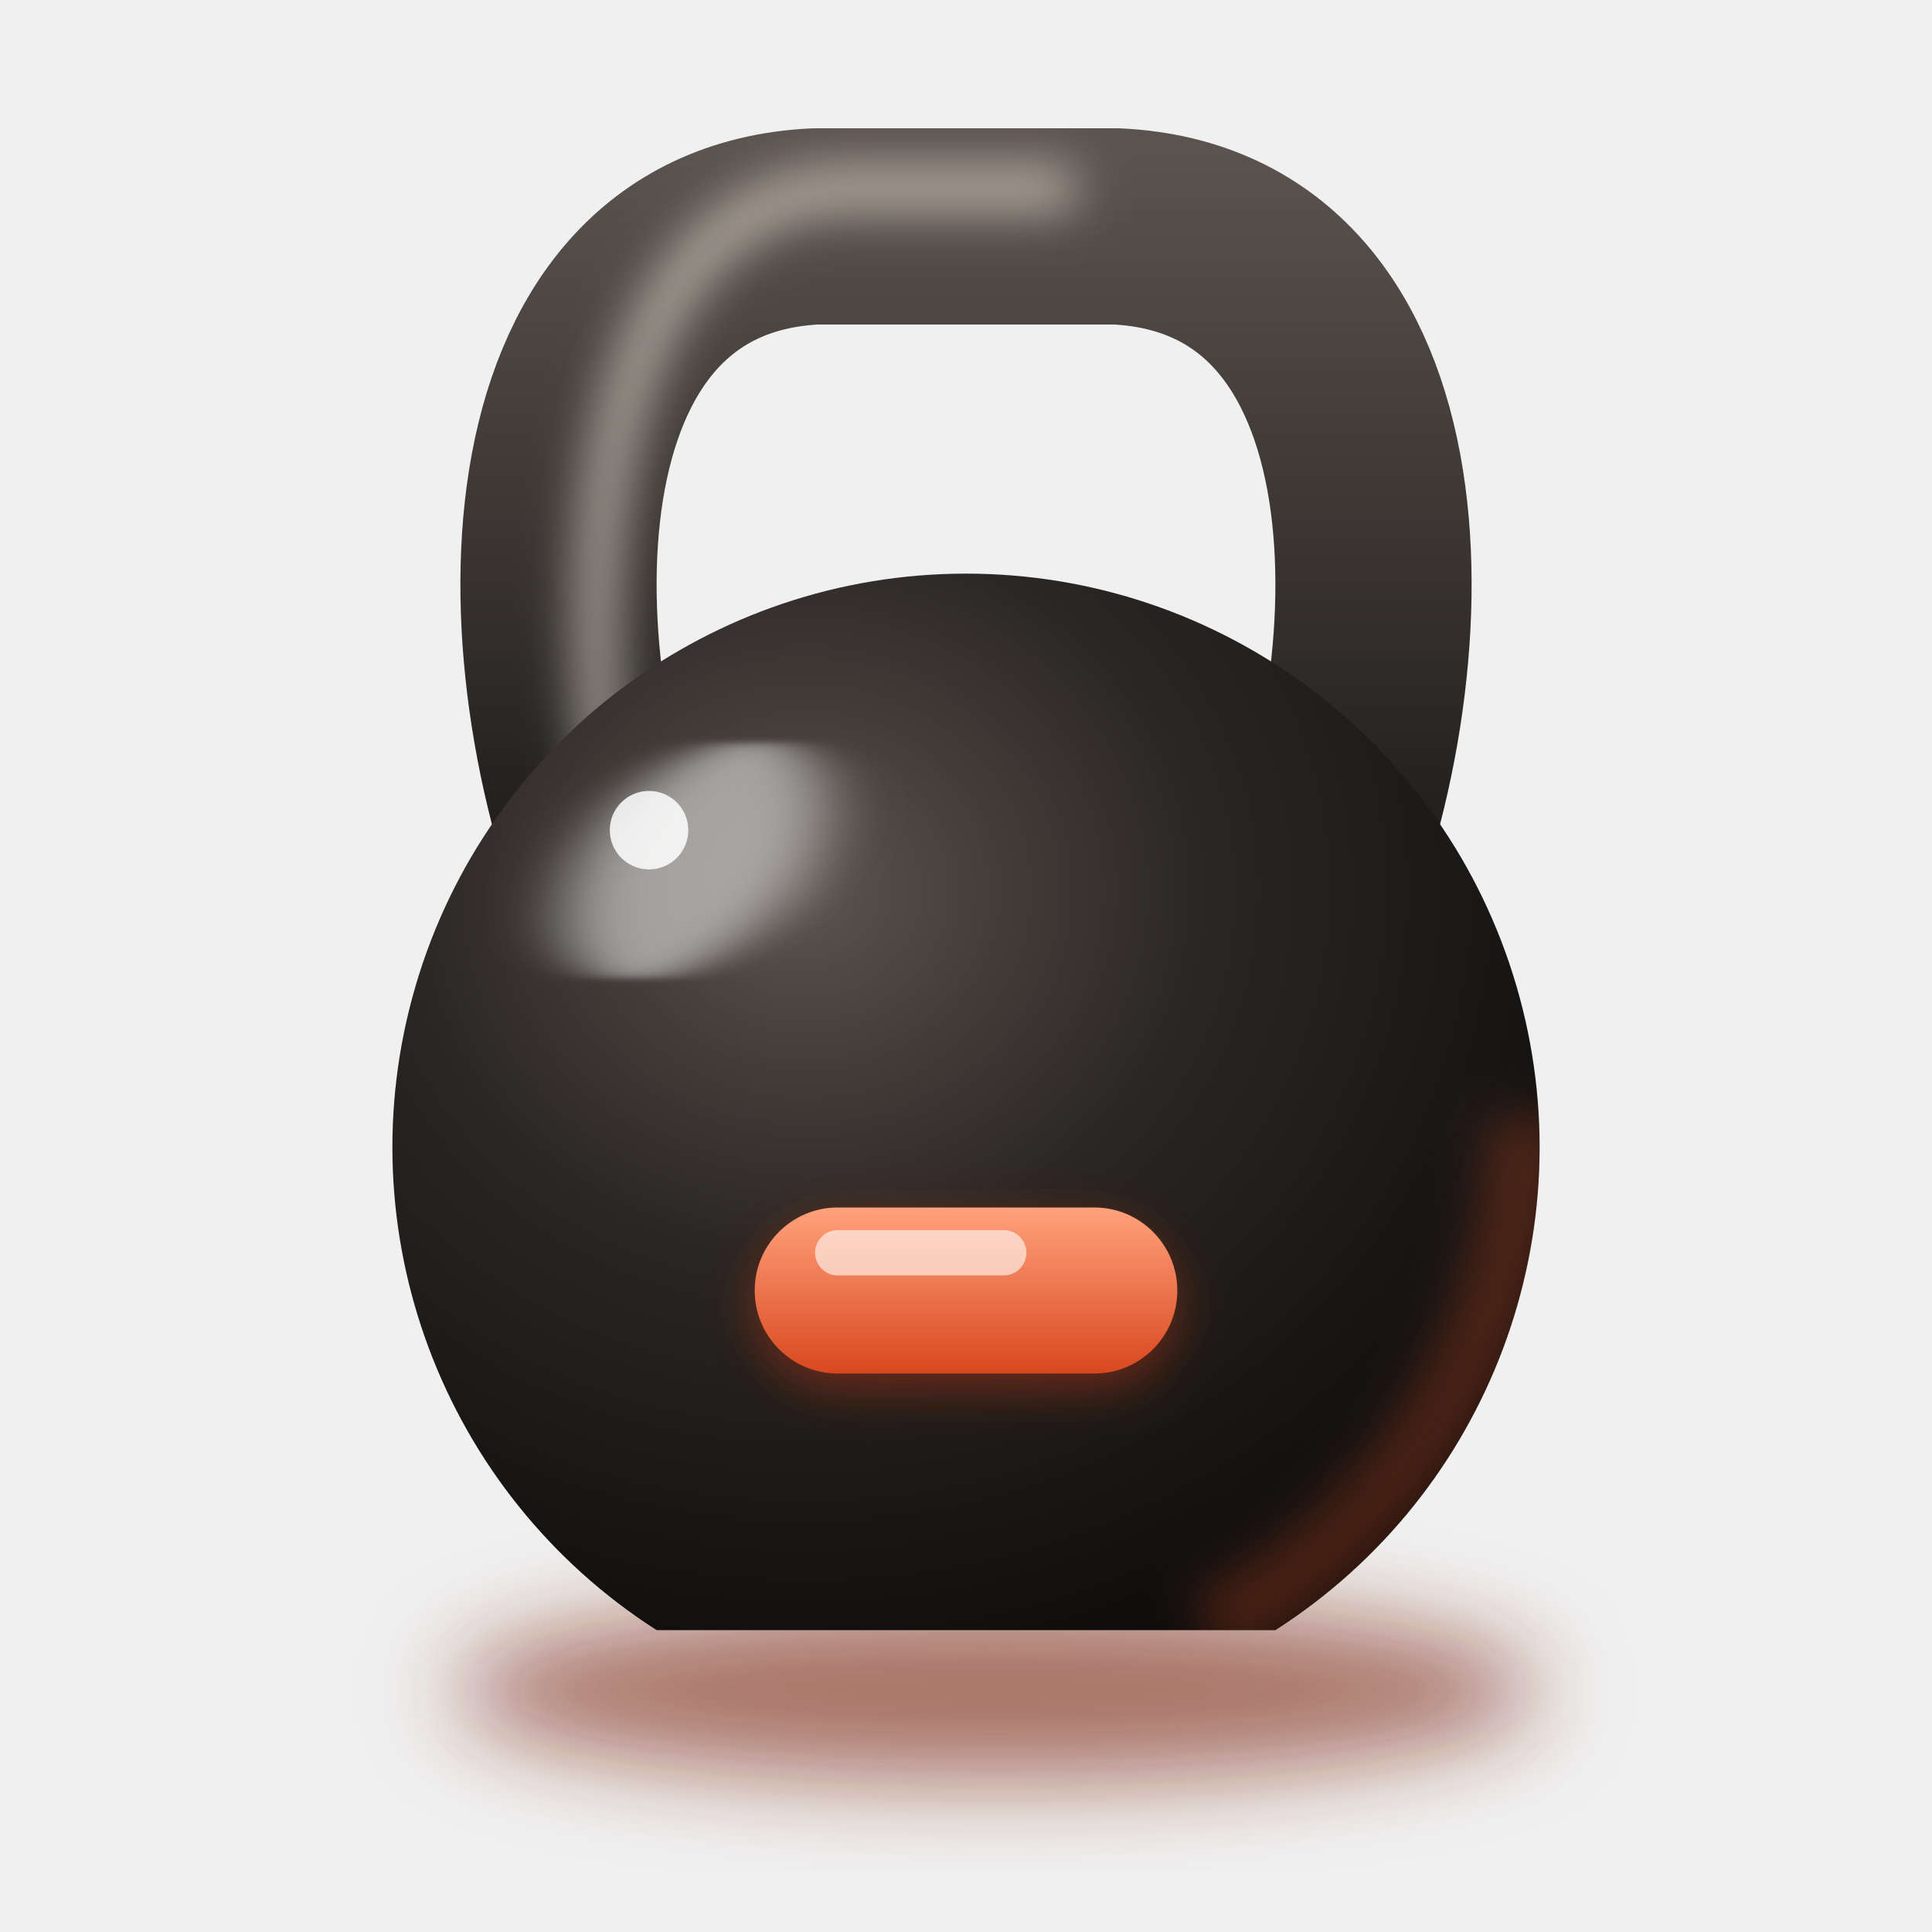
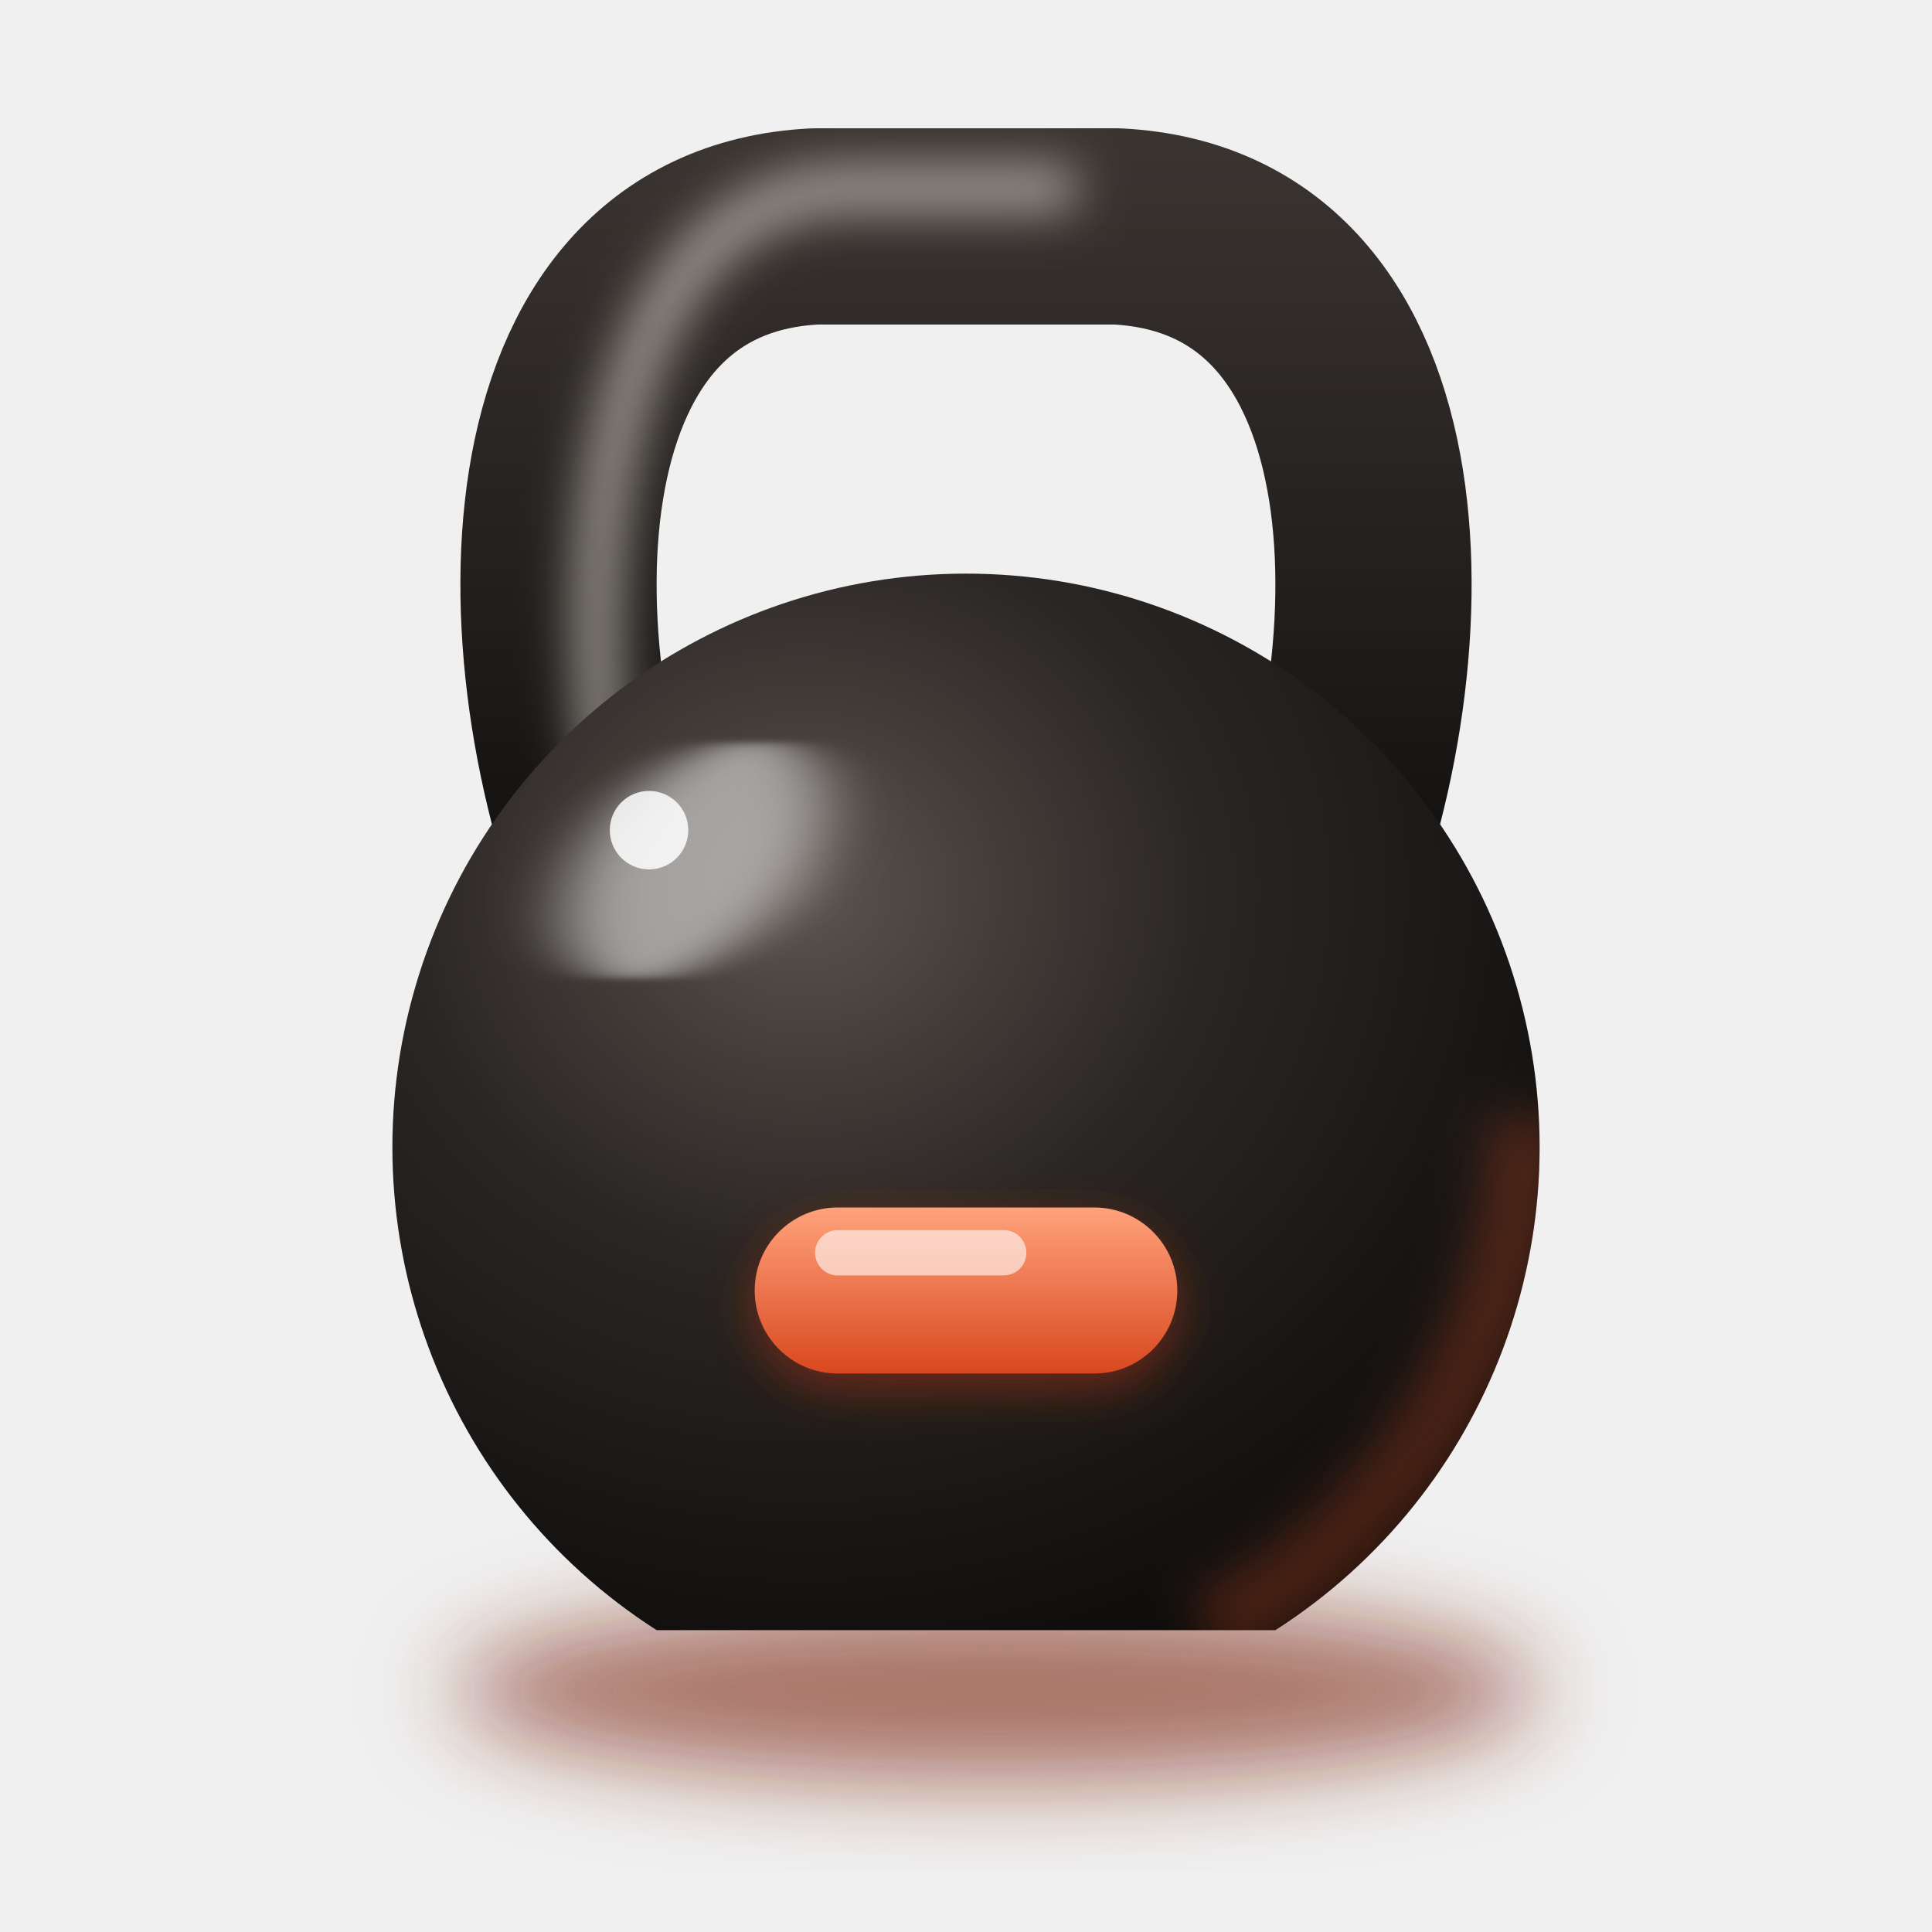
<svg xmlns="http://www.w3.org/2000/svg" viewBox="0 0 128 128">
  <defs>
    <radialGradient id="cadence-3d-body" cx=".36" cy=".3" r=".78">
      <stop offset="0" stop-color="#5b534e" />
      <stop offset=".45" stop-color="#2a2624" />
      <stop offset="1" stop-color="#0d0c0b" />
    </radialGradient>
    <linearGradient id="cadence-3d-handle" x1="0" y1="10" x2="0" y2="64" gradientUnits="userSpaceOnUse">
-       <stop offset="0" stop-color="#5b534e" />
-       <stop offset="1" stop-color="#161413" />
+       <stop offset="0" stop-color="#3a3431" />
+       <stop offset="1" stop-color="#0d0c0b" />
    </linearGradient>
    <linearGradient id="cadence-3d-badge" x1="0" y1="0" x2="0" y2="1">
      <stop offset="0" stop-color="#ffa27c" />
      <stop offset="1" stop-color="#d9481f" />
    </linearGradient>
    <filter id="cadence-3d-blur" x="-50%" y="-50%" width="200%" height="200%">
      <feGaussianBlur stdDeviation="3" />
    </filter>
    <filter id="cadence-3d-soft" x="-50%" y="-50%" width="200%" height="200%">
      <feGaussianBlur stdDeviation="1.6" />
    </filter>
    <clipPath id="cadence-3d-clip">
      <path d="M43.5 108 A38 38 0 1 1 84.5 108 Z" />
    </clipPath>
  </defs>
  <ellipse cx="66" cy="112" rx="36" ry="6" fill="#7a2410" opacity=".6" filter="url(#cadence-3d-blur)" />
  <path d="M42 62 C34 44 34 16 54 15 L74 15 C94 16 94 44 86 62" fill="none" stroke="url(#cadence-3d-handle)" stroke-width="13" stroke-linecap="round" stroke-linejoin="round" />
  <path d="M40 50 C38 32 42 13 56 12.5 L70 12.5" fill="none" stroke="#fff8ec" stroke-width="3" stroke-linecap="round" opacity=".55" filter="url(#cadence-3d-soft)" />
  <path d="M43.5 108 A38 38 0 1 1 84.5 108 Z" fill="url(#cadence-3d-body)" />
  <g clip-path="url(#cadence-3d-clip)">
    <path d="M101 74 A38 38 0 0 1 80 108" fill="none" stroke="#e2552b" stroke-width="5" opacity=".28" filter="url(#cadence-3d-soft)" />
  </g>
  <ellipse cx="46" cy="57" rx="10" ry="6" transform="rotate(-40 46 57)" fill="#ffffff" opacity=".5" filter="url(#cadence-3d-soft)" />
  <circle cx="43" cy="55" r="2.6" fill="#ffffff" opacity=".85" />
  <rect x="50" y="81" width="28" height="11" rx="5.5" fill="#8f2e12" opacity=".7" filter="url(#cadence-3d-soft)" />
  <rect x="50" y="80" width="28" height="11" rx="5.5" fill="url(#cadence-3d-badge)" />
  <rect x="54" y="81.5" width="14" height="3" rx="1.5" fill="#ffffff" opacity=".6" />
</svg>
